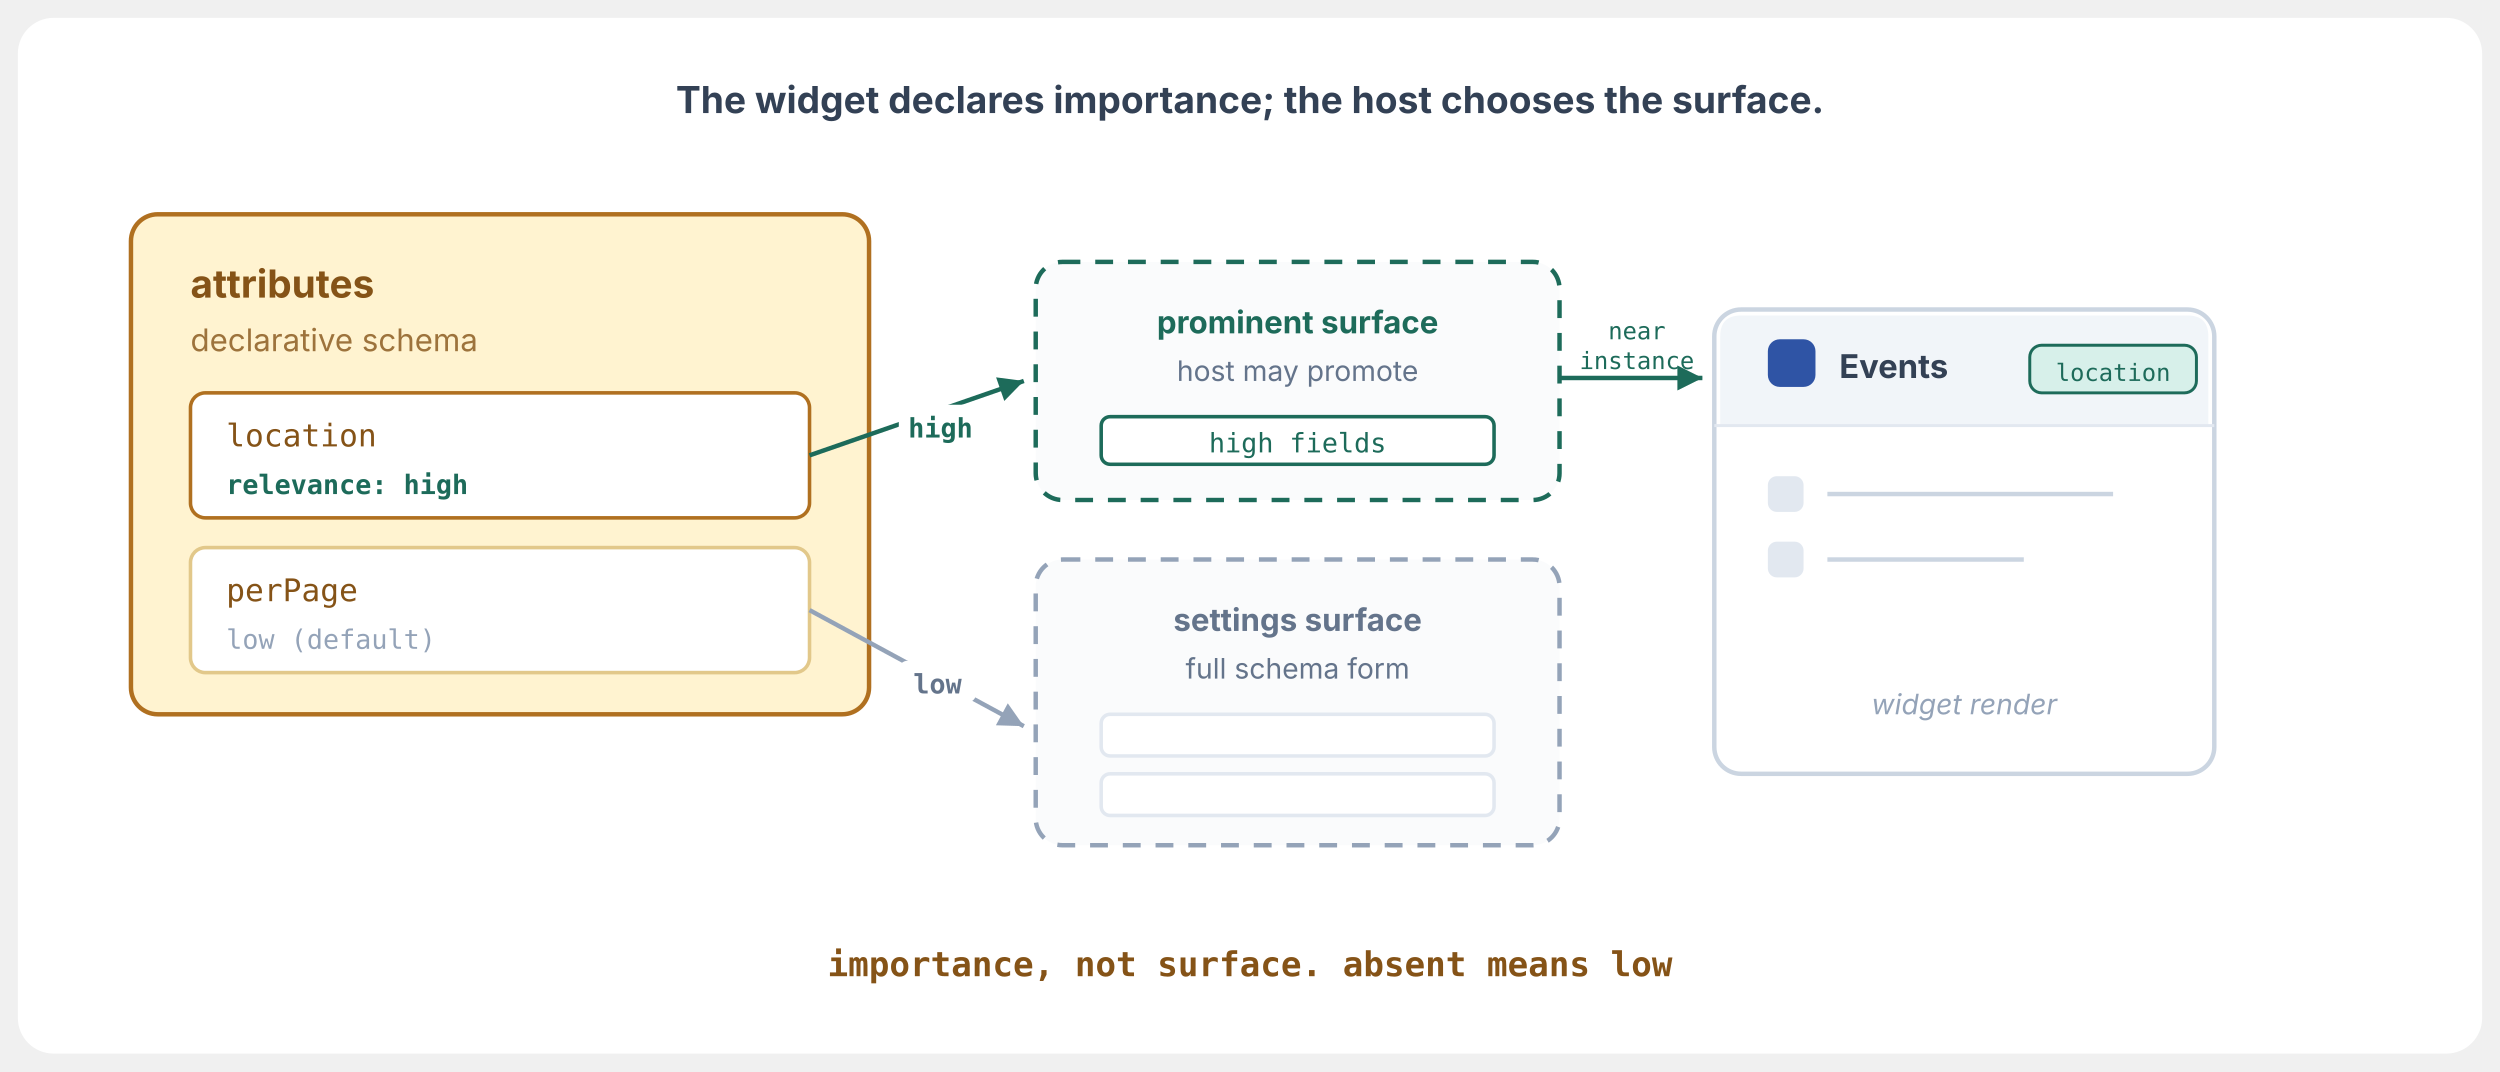
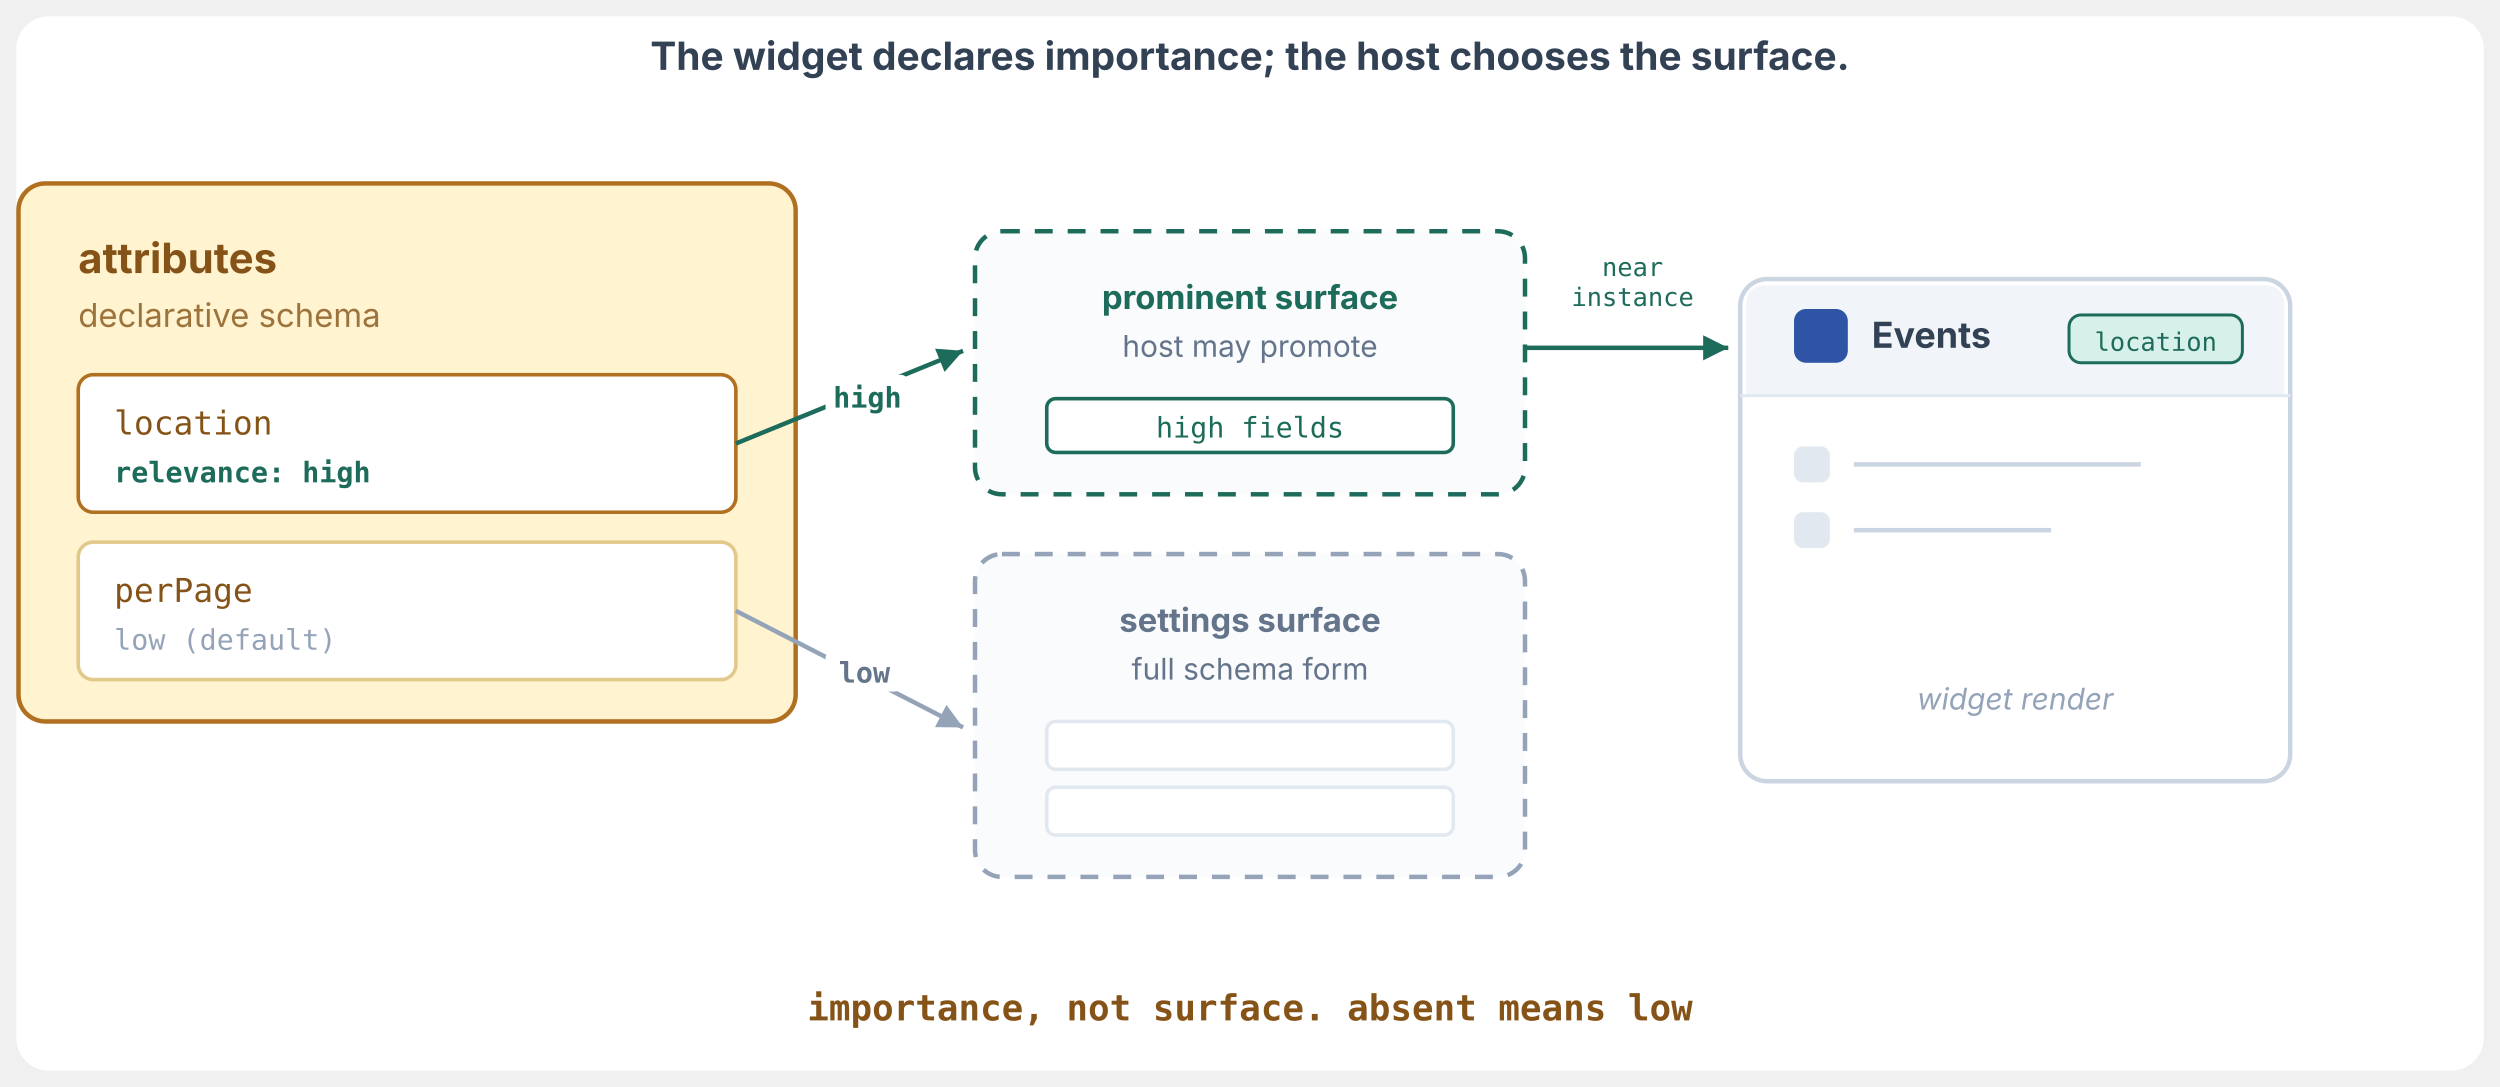
- <svg xmlns="http://www.w3.org/2000/svg" viewBox="0 0 840 360" role="img" aria-label="Each attribute may carry a relevance hint. The widget declares importance; the host may promote high-relevance fields to a prominent surface and edit the rest through a settings surface built from the schema.">
+ <svg xmlns="http://www.w3.org/2000/svg" viewBox="0 0 920 400" role="img" aria-label="Each attribute may carry a relevance hint. The widget declares importance; the host may promote high-relevance fields to a prominent surface and edit the rest through a settings surface built from the schema.">
  <defs>
    <marker id="arrow-relevance" viewBox="0 0 10 10" refX="8" refY="5" markerWidth="7" markerHeight="7" orient="auto-start-reverse">
      <path d="M 0 1 L 8 5 L 0 9 z" fill="#94a3b8" />
    </marker>
    <marker id="arrow-relevance-high" viewBox="0 0 10 10" refX="8" refY="5" markerWidth="7" markerHeight="7" orient="auto-start-reverse">
      <path d="M 0 1 L 8 5 L 0 9 z" fill="#1d6b5a" />
    </marker>
  </defs>
-   <rect x="6" y="6" width="828" height="348" rx="12" fill="#ffffff" />
-   <text x="420" y="38" text-anchor="middle" font-family="-apple-system, system-ui, sans-serif" font-size="12.5" font-weight="700" fill="#334155">The widget declares importance; the host chooses the surface.</text>
-   <rect x="44" y="72" width="248" height="168" rx="9" fill="#fff3d0" stroke="#b07020" stroke-width="1.5" />
-   <text x="64" y="100" font-family="-apple-system, system-ui, sans-serif" font-size="13" font-weight="700" fill="#855317">attributes</text>
-   <text x="64" y="118" font-family="-apple-system, system-ui, sans-serif" font-size="10.5" fill="#855317" opacity="0.8">declarative schema</text>
-   <rect x="64" y="132" width="208" height="42" rx="5" fill="#ffffff" stroke="#b07020" stroke-width="1.2" />
-   <text x="76" y="150" font-family="ui-monospace, SFMono-Regular, monospace" font-size="10.5" fill="#855317">location</text>
-   <text x="76" y="166" font-family="ui-monospace, SFMono-Regular, monospace" font-size="9" font-weight="700" fill="#1d6b5a">relevance: high</text>
-   <rect x="64" y="184" width="208" height="42" rx="5" fill="#ffffff" stroke="#e2c88a" stroke-width="1.2" />
-   <text x="76" y="202" font-family="ui-monospace, SFMono-Regular, monospace" font-size="10.5" fill="#855317">perPage</text>
-   <text x="76" y="218" font-family="ui-monospace, SFMono-Regular, monospace" font-size="9" fill="#94a3b8">low (default)</text>
-   <rect x="348" y="88" width="176" height="80" rx="9" fill="#fafbfc" stroke="#1d6b5a" stroke-width="1.5" stroke-dasharray="6 5" />
-   <text x="436" y="112" text-anchor="middle" font-family="-apple-system, system-ui, sans-serif" font-size="10.5" font-weight="700" fill="#1d6b5a">prominent surface</text>
-   <text x="436" y="128" text-anchor="middle" font-family="-apple-system, system-ui, sans-serif" font-size="9.5" fill="#64748b">host may promote</text>
-   <rect x="370" y="140" width="132" height="16" rx="3" fill="#ffffff" stroke="#1d6b5a" stroke-width="1.2" />
-   <text x="436" y="152" text-anchor="middle" font-family="ui-monospace, monospace" font-size="9" fill="#1d6b5a">high fields</text>
-   <rect x="348" y="188" width="176" height="96" rx="9" fill="#fafbfc" stroke="#94a3b8" stroke-width="1.5" stroke-dasharray="6 5" />
-   <text x="436" y="212" text-anchor="middle" font-family="-apple-system, system-ui, sans-serif" font-size="10.5" font-weight="700" fill="#64748b">settings surface</text>
-   <text x="436" y="228" text-anchor="middle" font-family="-apple-system, system-ui, sans-serif" font-size="9.5" fill="#64748b">full schema form</text>
-   <rect x="370" y="240" width="132" height="14" rx="3" fill="#ffffff" stroke="#e2e8f0" stroke-width="1.2" />
-   <rect x="370" y="260" width="132" height="14" rx="3" fill="#ffffff" stroke="#e2e8f0" stroke-width="1.2" />
-   <path d="M 272 153 L 344 128" fill="none" stroke="#1d6b5a" stroke-width="1.5" marker-end="url(#arrow-relevance-high)" />
-   <rect x="302" y="136" width="28" height="14" rx="3" fill="#ffffff" />
-   <text x="316" y="147" text-anchor="middle" font-family="ui-monospace, monospace" font-size="9" font-weight="700" fill="#1d6b5a">high</text>
-   <path d="M 272 205 L 344 244" fill="none" stroke="#94a3b8" stroke-width="1.5" marker-end="url(#arrow-relevance)" />
-   <rect x="302" y="222" width="26" height="14" rx="3" fill="#ffffff" />
-   <text x="315" y="233" text-anchor="middle" font-family="ui-monospace, monospace" font-size="9" font-weight="700" fill="#64748b">low</text>
-   <rect x="576" y="104" width="168" height="156" rx="9" fill="#ffffff" stroke="#cbd5e1" stroke-width="1.5" />
-   <path d="M 585 106 H 735 Q 742 106 742 113 V 143 H 578 V 113 Q 578 106 585 106 Z" fill="#f1f5f9" />
-   <line x1="576" y1="143" x2="744" y2="143" stroke="#e2e8f0" stroke-width="1" />
-   <rect x="594" y="114" width="16" height="16" rx="4" fill="#2f54a5" />
-   <text x="618" y="127" font-family="-apple-system, system-ui, sans-serif" font-size="11" font-weight="700" fill="#334155">Events</text>
-   <rect x="682" y="116" width="56" height="16" rx="4" fill="#d7f0ea" stroke="#1d6b5a" stroke-width="1" />
-   <text x="710" y="128" text-anchor="middle" font-family="ui-monospace, monospace" font-size="8" fill="#1d6b5a">location</text>
-   <rect x="594" y="160" width="12" height="12" rx="3" fill="#e2e8f0" />
-   <line x1="614" y1="166" x2="710" y2="166" stroke="#cbd5e1" stroke-width="1.5" />
-   <rect x="594" y="182" width="12" height="12" rx="3" fill="#e2e8f0" />
-   <line x1="614" y1="188" x2="680" y2="188" stroke="#cbd5e1" stroke-width="1.5" />
-   <text x="660" y="240" text-anchor="middle" font-family="-apple-system, system-ui, sans-serif" font-size="9.5" font-style="italic" fill="#94a3b8">widget render</text>
-   <rect x="530" y="104" width="40" height="24" rx="3" fill="#ffffff" />
-   <text x="550" y="114" text-anchor="middle" font-family="ui-monospace, monospace" font-size="8" fill="#1d6b5a">near</text>
-   <text x="550" y="124" text-anchor="middle" font-family="ui-monospace, monospace" font-size="8" fill="#1d6b5a">instance</text>
-   <line x1="524" y1="127" x2="572" y2="127" stroke="#1d6b5a" stroke-width="1.5" marker-end="url(#arrow-relevance-high)" />
-   <text x="420" y="328" text-anchor="middle" font-family="ui-monospace, SFMono-Regular, monospace" font-size="11.5" font-weight="700" fill="#855317">importance, not surface. absent means low</text>
+   <rect x="6" y="6" width="908" height="388" rx="12" fill="#ffffff" />
+   <g transform="translate(460 205) scale(1.1) translate(-460 -205)">
+     <text x="460" y="42" text-anchor="middle" font-family="-apple-system, system-ui, sans-serif" font-size="13" font-weight="700" fill="#334155">The widget declares importance; the host chooses the surface.</text>
+     <rect x="48" y="80" width="260" height="180" rx="9" fill="#fff3d0" stroke="#b07020" stroke-width="1.5" />
+     <text x="68" y="110" font-family="-apple-system, system-ui, sans-serif" font-size="14" font-weight="700" fill="#855317">attributes</text>
+     <text x="68" y="128" font-family="-apple-system, system-ui, sans-serif" font-size="11" fill="#855317" opacity="0.8">declarative schema</text>
+     <rect x="68" y="144" width="220" height="46" rx="5" fill="#ffffff" stroke="#b07020" stroke-width="1.2" />
+     <text x="80" y="164" font-family="ui-monospace, SFMono-Regular, monospace" font-size="11" fill="#855317">location</text>
+     <text x="80" y="180" font-family="ui-monospace, SFMono-Regular, monospace" font-size="9.5" font-weight="700" fill="#1d6b5a">relevance: high</text>
+     <rect x="68" y="200" width="220" height="46" rx="5" fill="#ffffff" stroke="#e2c88a" stroke-width="1.2" />
+     <text x="80" y="220" font-family="ui-monospace, SFMono-Regular, monospace" font-size="11" fill="#855317">perPage</text>
+     <text x="80" y="236" font-family="ui-monospace, SFMono-Regular, monospace" font-size="9.5" fill="#94a3b8">low (default)</text>
+     <rect x="368" y="96" width="184" height="88" rx="9" fill="#fafbfc" stroke="#1d6b5a" stroke-width="1.5" stroke-dasharray="6 5" />
+     <text x="460" y="122" text-anchor="middle" font-family="-apple-system, system-ui, sans-serif" font-size="11" font-weight="700" fill="#1d6b5a">prominent surface</text>
+     <text x="460" y="138" text-anchor="middle" font-family="-apple-system, system-ui, sans-serif" font-size="10" fill="#64748b">host may promote</text>
+     <rect x="392" y="152" width="136" height="18" rx="3" fill="#ffffff" stroke="#1d6b5a" stroke-width="1.2" />
+     <text x="460" y="165" text-anchor="middle" font-family="ui-monospace, monospace" font-size="9.5" fill="#1d6b5a">high fields</text>
+     <rect x="368" y="204" width="184" height="108" rx="9" fill="#fafbfc" stroke="#94a3b8" stroke-width="1.5" stroke-dasharray="6 5" />
+     <text x="460" y="230" text-anchor="middle" font-family="-apple-system, system-ui, sans-serif" font-size="11" font-weight="700" fill="#64748b">settings surface</text>
+     <text x="460" y="246" text-anchor="middle" font-family="-apple-system, system-ui, sans-serif" font-size="10" fill="#64748b">full schema form</text>
+     <rect x="392" y="260" width="136" height="16" rx="3" fill="#ffffff" stroke="#e2e8f0" stroke-width="1.2" />
+     <rect x="392" y="282" width="136" height="16" rx="3" fill="#ffffff" stroke="#e2e8f0" stroke-width="1.2" />
+     <path d="M 288 167 L 364 136" fill="none" stroke="#1d6b5a" stroke-width="1.5" marker-end="url(#arrow-relevance-high)" />
+     <rect x="318" y="144" width="28" height="14" rx="3" fill="#ffffff" />
+     <text x="332" y="155" text-anchor="middle" font-family="ui-monospace, monospace" font-size="9.5" font-weight="700" fill="#1d6b5a">high</text>
+     <path d="M 288 223 L 364 262" fill="none" stroke="#94a3b8" stroke-width="1.5" marker-end="url(#arrow-relevance)" />
+     <rect x="318" y="236" width="26" height="14" rx="3" fill="#ffffff" />
+     <text x="331" y="247" text-anchor="middle" font-family="ui-monospace, monospace" font-size="9.5" font-weight="700" fill="#64748b">low</text>
+     <rect x="624" y="112" width="184" height="168" rx="9" fill="#ffffff" stroke="#cbd5e1" stroke-width="1.5" />
+     <path d="M 633 114 H 799 Q 806 114 806 121 V 151 H 626 V 121 Q 626 114 633 114 Z" fill="#f1f5f9" />
+     <line x1="624" y1="151" x2="808" y2="151" stroke="#e2e8f0" stroke-width="1" />
+     <rect x="642" y="122" width="18" height="18" rx="4" fill="#2f54a5" />
+     <text x="668" y="135" font-family="-apple-system, system-ui, sans-serif" font-size="12" font-weight="700" fill="#334155">Events</text>
+     <rect x="734" y="124" width="58" height="16" rx="4" fill="#d7f0ea" stroke="#1d6b5a" stroke-width="1" />
+     <text x="763" y="136" text-anchor="middle" font-family="ui-monospace, monospace" font-size="8.5" fill="#1d6b5a">location</text>
+     <rect x="642" y="168" width="12" height="12" rx="3" fill="#e2e8f0" />
+     <line x1="662" y1="174" x2="758" y2="174" stroke="#cbd5e1" stroke-width="1.5" />
+     <rect x="642" y="190" width="12" height="12" rx="3" fill="#e2e8f0" />
+     <line x1="662" y1="196" x2="728" y2="196" stroke="#cbd5e1" stroke-width="1.5" />
+     <text x="716" y="256" text-anchor="middle" font-family="-apple-system, system-ui, sans-serif" font-size="10" font-style="italic" fill="#94a3b8">widget render</text>
+     <rect x="566" y="100" width="44" height="26" rx="3" fill="#ffffff" />
+     <text x="588" y="111" text-anchor="middle" font-family="ui-monospace, monospace" font-size="8.5" fill="#1d6b5a">near</text>
+     <text x="588" y="121" text-anchor="middle" font-family="ui-monospace, monospace" font-size="8.5" fill="#1d6b5a">instance</text>
+     <line x1="552" y1="135" x2="620" y2="135" stroke="#1d6b5a" stroke-width="1.5" marker-end="url(#arrow-relevance-high)" />
+     <text x="460" y="360" text-anchor="middle" font-family="ui-monospace, SFMono-Regular, monospace" font-size="12" font-weight="700" fill="#855317">importance, not surface. absent means low</text>
+   </g>
</svg>
